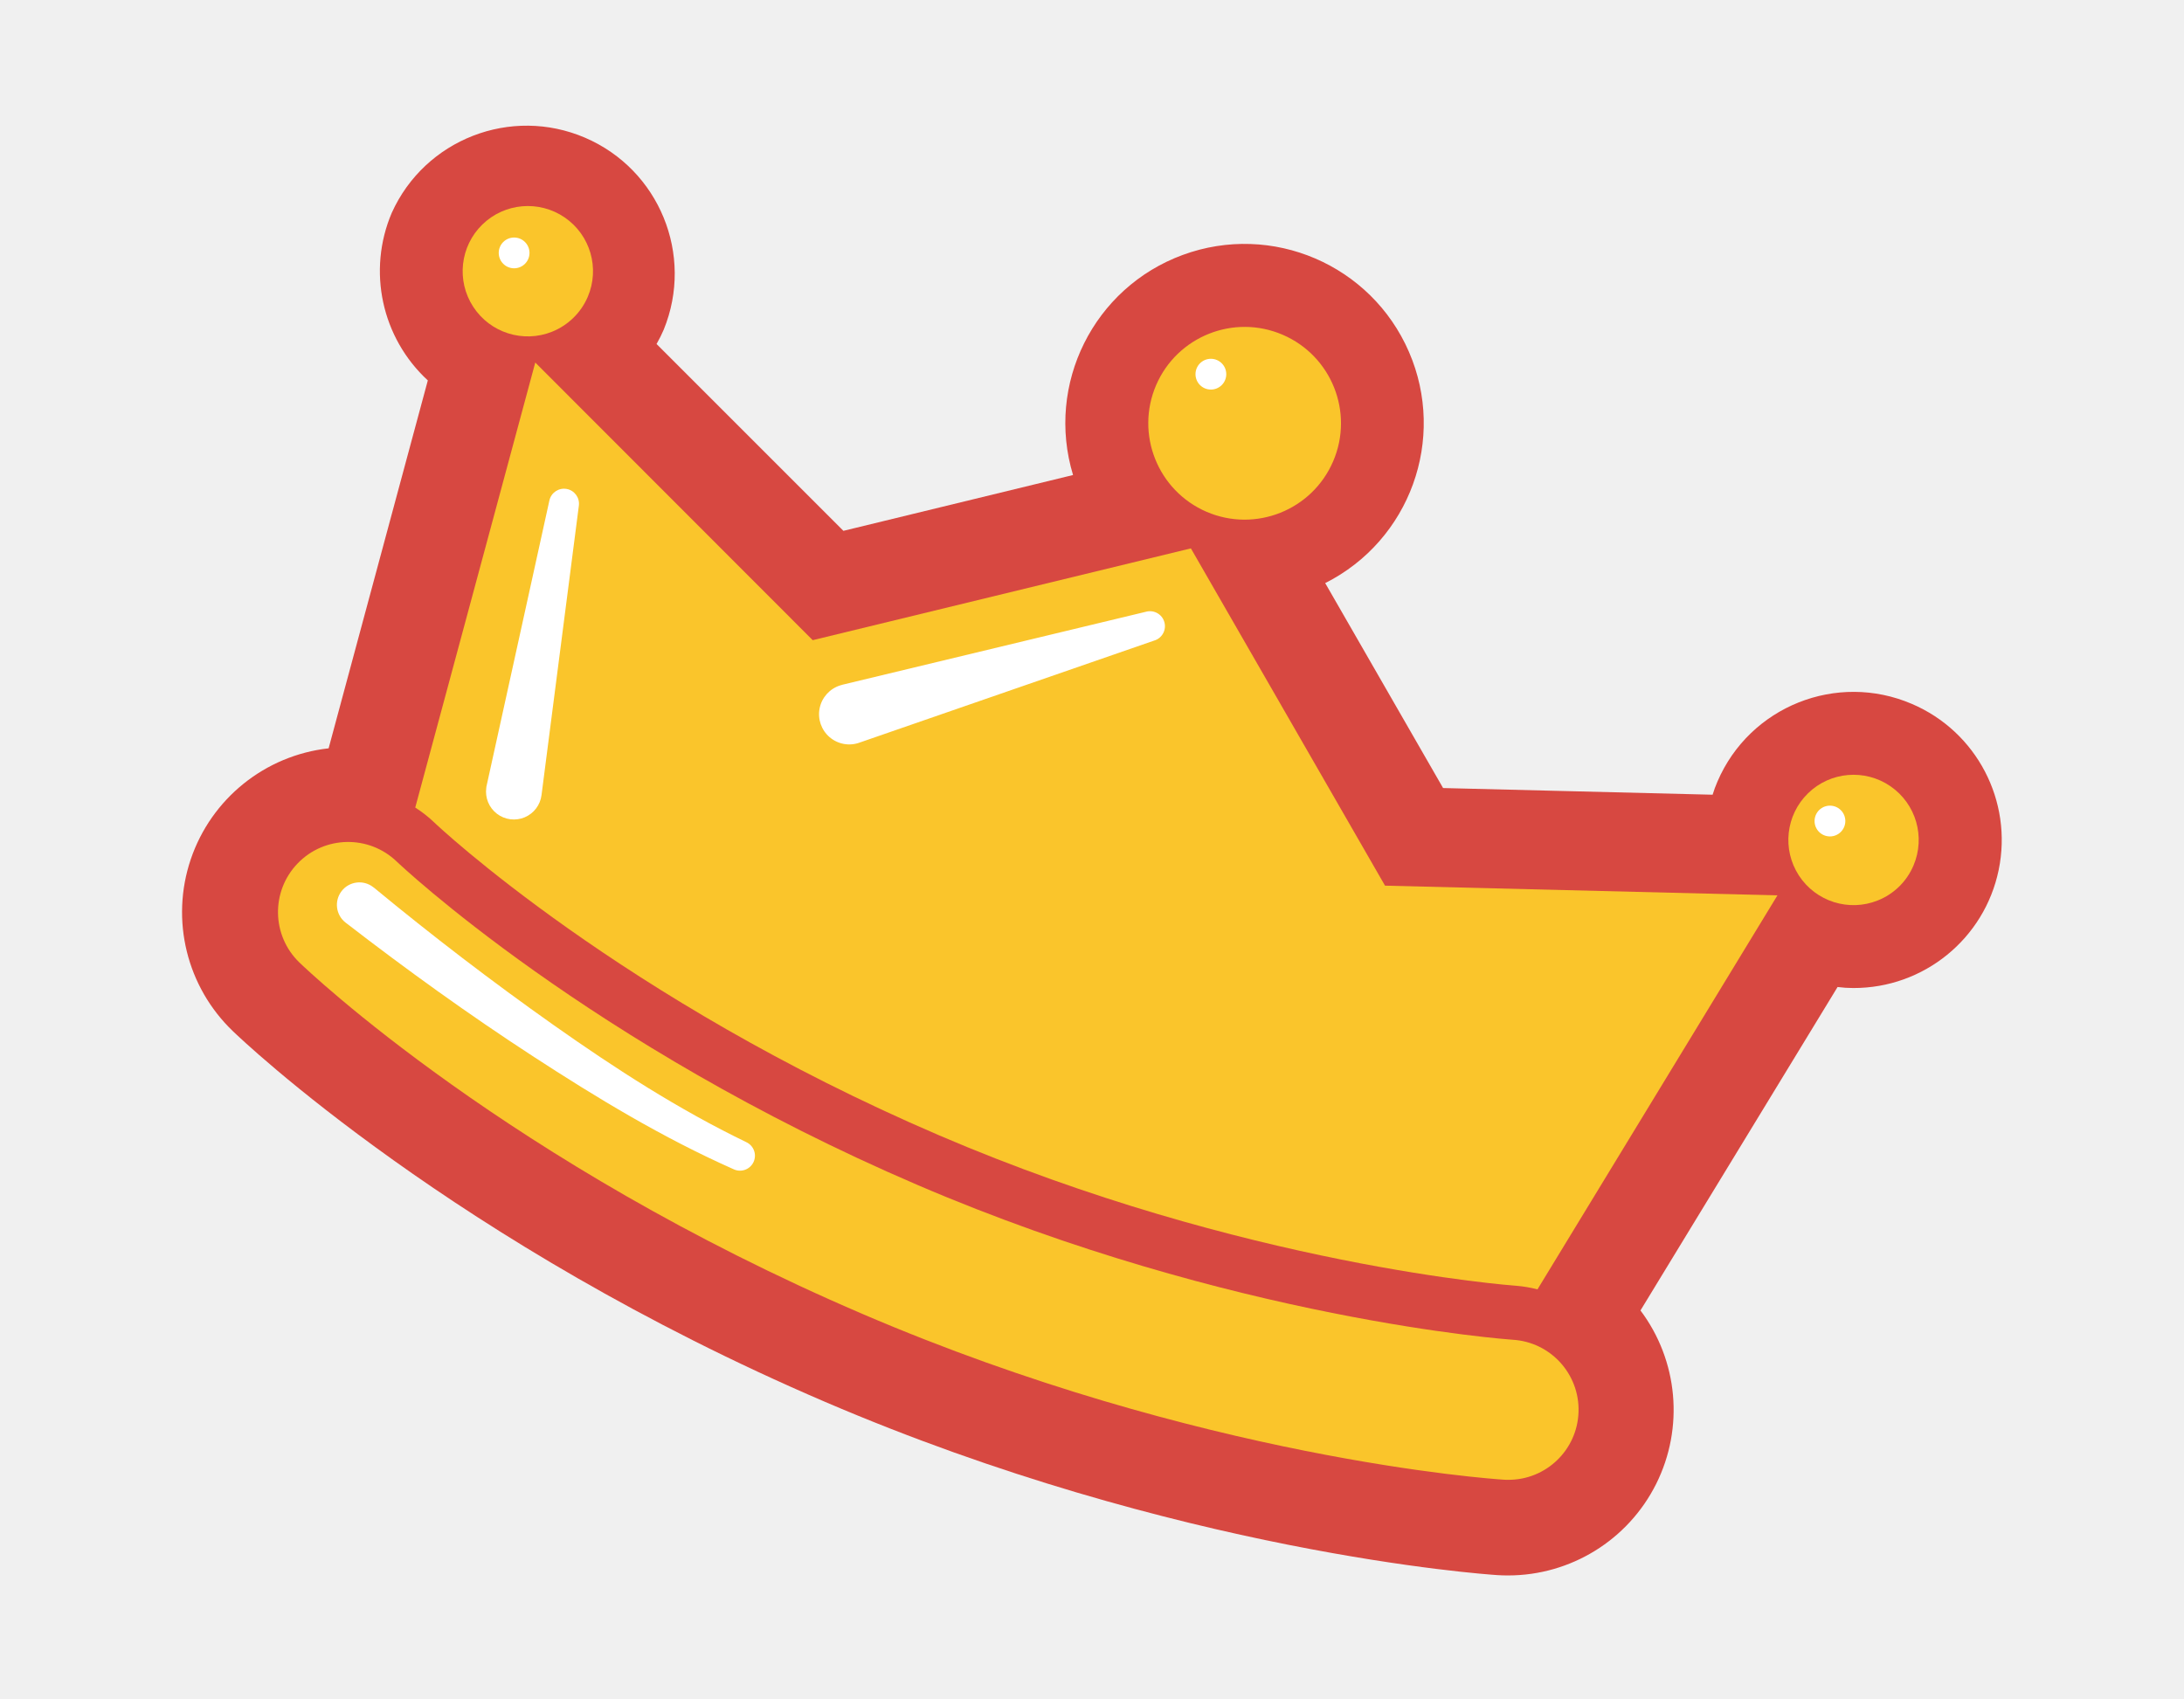
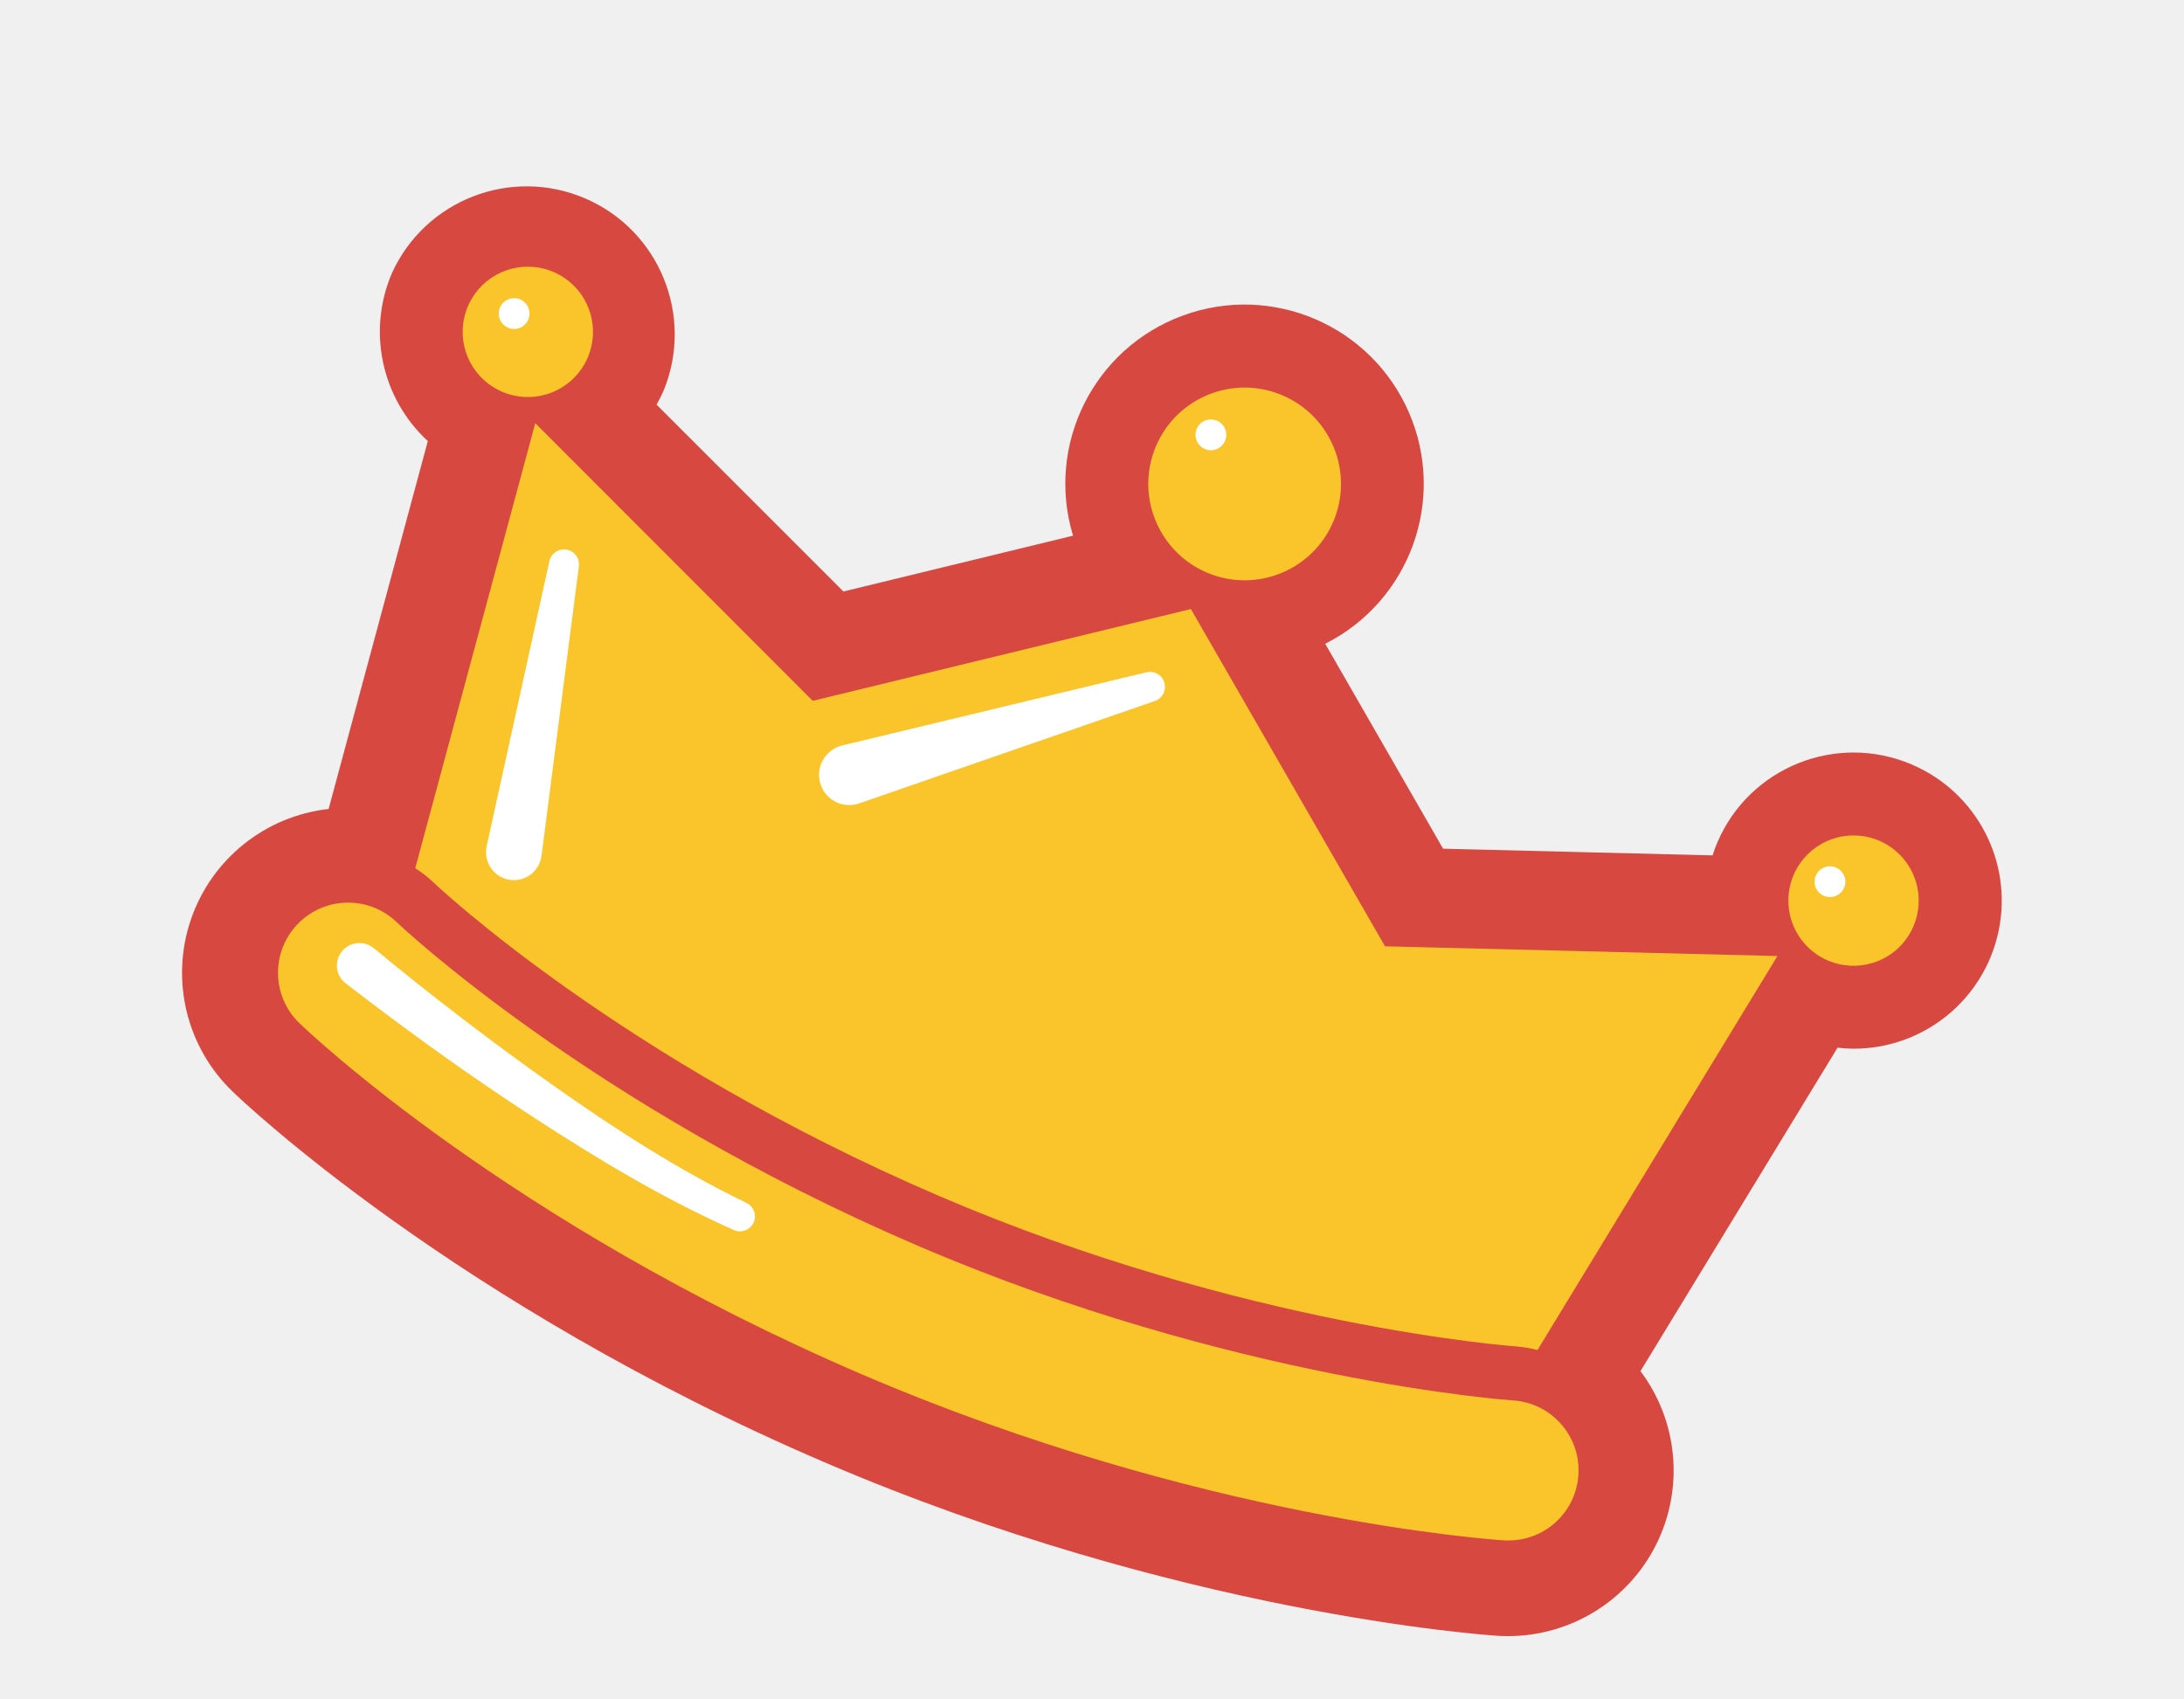
- <svg xmlns="http://www.w3.org/2000/svg" id="Layer_1" data-name="Layer 1" viewBox="0 0 900 700">
+ <svg xmlns="http://www.w3.org/2000/svg" id="Layer_1" data-name="Layer 1" viewBox="0 -25 900 700">
  <defs>
    <style>.cls-1{fill:#d74841;}.cls-2{fill:#fac52b;}.cls-3{fill:#fff;}</style>
  </defs>
  <path class="cls-1" d="M787.87,290.1a61,61,0,0,0-80.13,32,50.43,50.43,0,0,0-2,5.42l-111.06-2.75-48.58-84.46a73.84,73.84,0,1,0-103.91-44.54l-94.63,23-77-77a56.16,56.16,0,0,0,2.95-5.9A61,61,0,0,0,161.44,87.71a61.29,61.29,0,0,0,14.86,69.07L135.42,308.4A67.93,67.93,0,0,0,96,425c3.67,3.54,91.36,87.26,243.83,152.67C485.08,640,611.72,648.79,617,649.14c1.5.1,3,.14,4.46.14a68.24,68.24,0,0,0,54.56-109.21l81.22-133.3a50.26,50.26,0,0,0,6.47.42A61,61,0,0,0,787.87,290.1Z" />
  <path class="cls-2" d="M788.5,356.76a26.86,26.86,0,1,0-14.72,14.35A26.7,26.7,0,0,0,788.5,356.76Z" />
  <path class="cls-2" d="M242.2,122.36a26.86,26.86,0,1,0-14.73,14.36A26.9,26.9,0,0,0,242.2,122.36Z" />
  <path class="cls-2" d="M497.24,210.94a39.71,39.71,0,1,0-20.84-52.16A39.77,39.77,0,0,0,497.24,210.94Z" />
  <path class="cls-2" d="M179,339c1,1,76.95,72.67,208,128.9,125.55,53.88,236.71,61.92,237.83,62a51.37,51.37,0,0,1,8.75,1.48L732.46,369l-161.71-4-80-139L334.91,263.83,220.58,149.41l-49.46,183.4A51.44,51.44,0,0,1,179,339Z" />
  <path class="cls-2" d="M621.47,609.87c-.63,0-1.26,0-1.89-.06-5-.32-125.13-8.65-264.18-68.31-145.92-62.6-228.54-141.49-232-144.81a28.89,28.89,0,0,1,40.11-41.6h0c.78.74,79.12,75.15,214.67,133.3,129.45,55.55,244,63.68,245.13,63.75a28.89,28.89,0,0,1-1.85,57.73Z" />
  <path class="cls-3" d="M238.55,208.32,223.16,327.62a11.48,11.48,0,1,1-22.77-2.94c0-.33.1-.68.17-1L226.41,206.2a6.17,6.17,0,0,1,12.14,2.11Z" />
  <path class="cls-3" d="M154.13,365.85c23.84,19.7,48.69,38.73,74.06,56.64s51.59,34.82,79.23,48.16l.11.06a6.16,6.16,0,0,1-5.18,11.18c-29.28-13-56.38-29.42-82.83-46.64s-52-35.63-77.08-55a9.26,9.26,0,0,1,11.32-14.67l.21.17Z" />
  <path class="cls-3" d="M347.36,282.14l124.79-30A6.17,6.17,0,0,1,475.61,264L354.34,306a12.45,12.45,0,1,1-8.15-23.52C346.58,282.35,347,282.24,347.36,282.14Z" />
  <circle class="cls-3" cx="211.86" cy="104.23" r="6.34" />
  <circle class="cls-3" cx="498.99" cy="154.21" r="6.34" />
  <circle class="cls-3" cx="754.1" cy="338.37" r="6.34" />
</svg>
